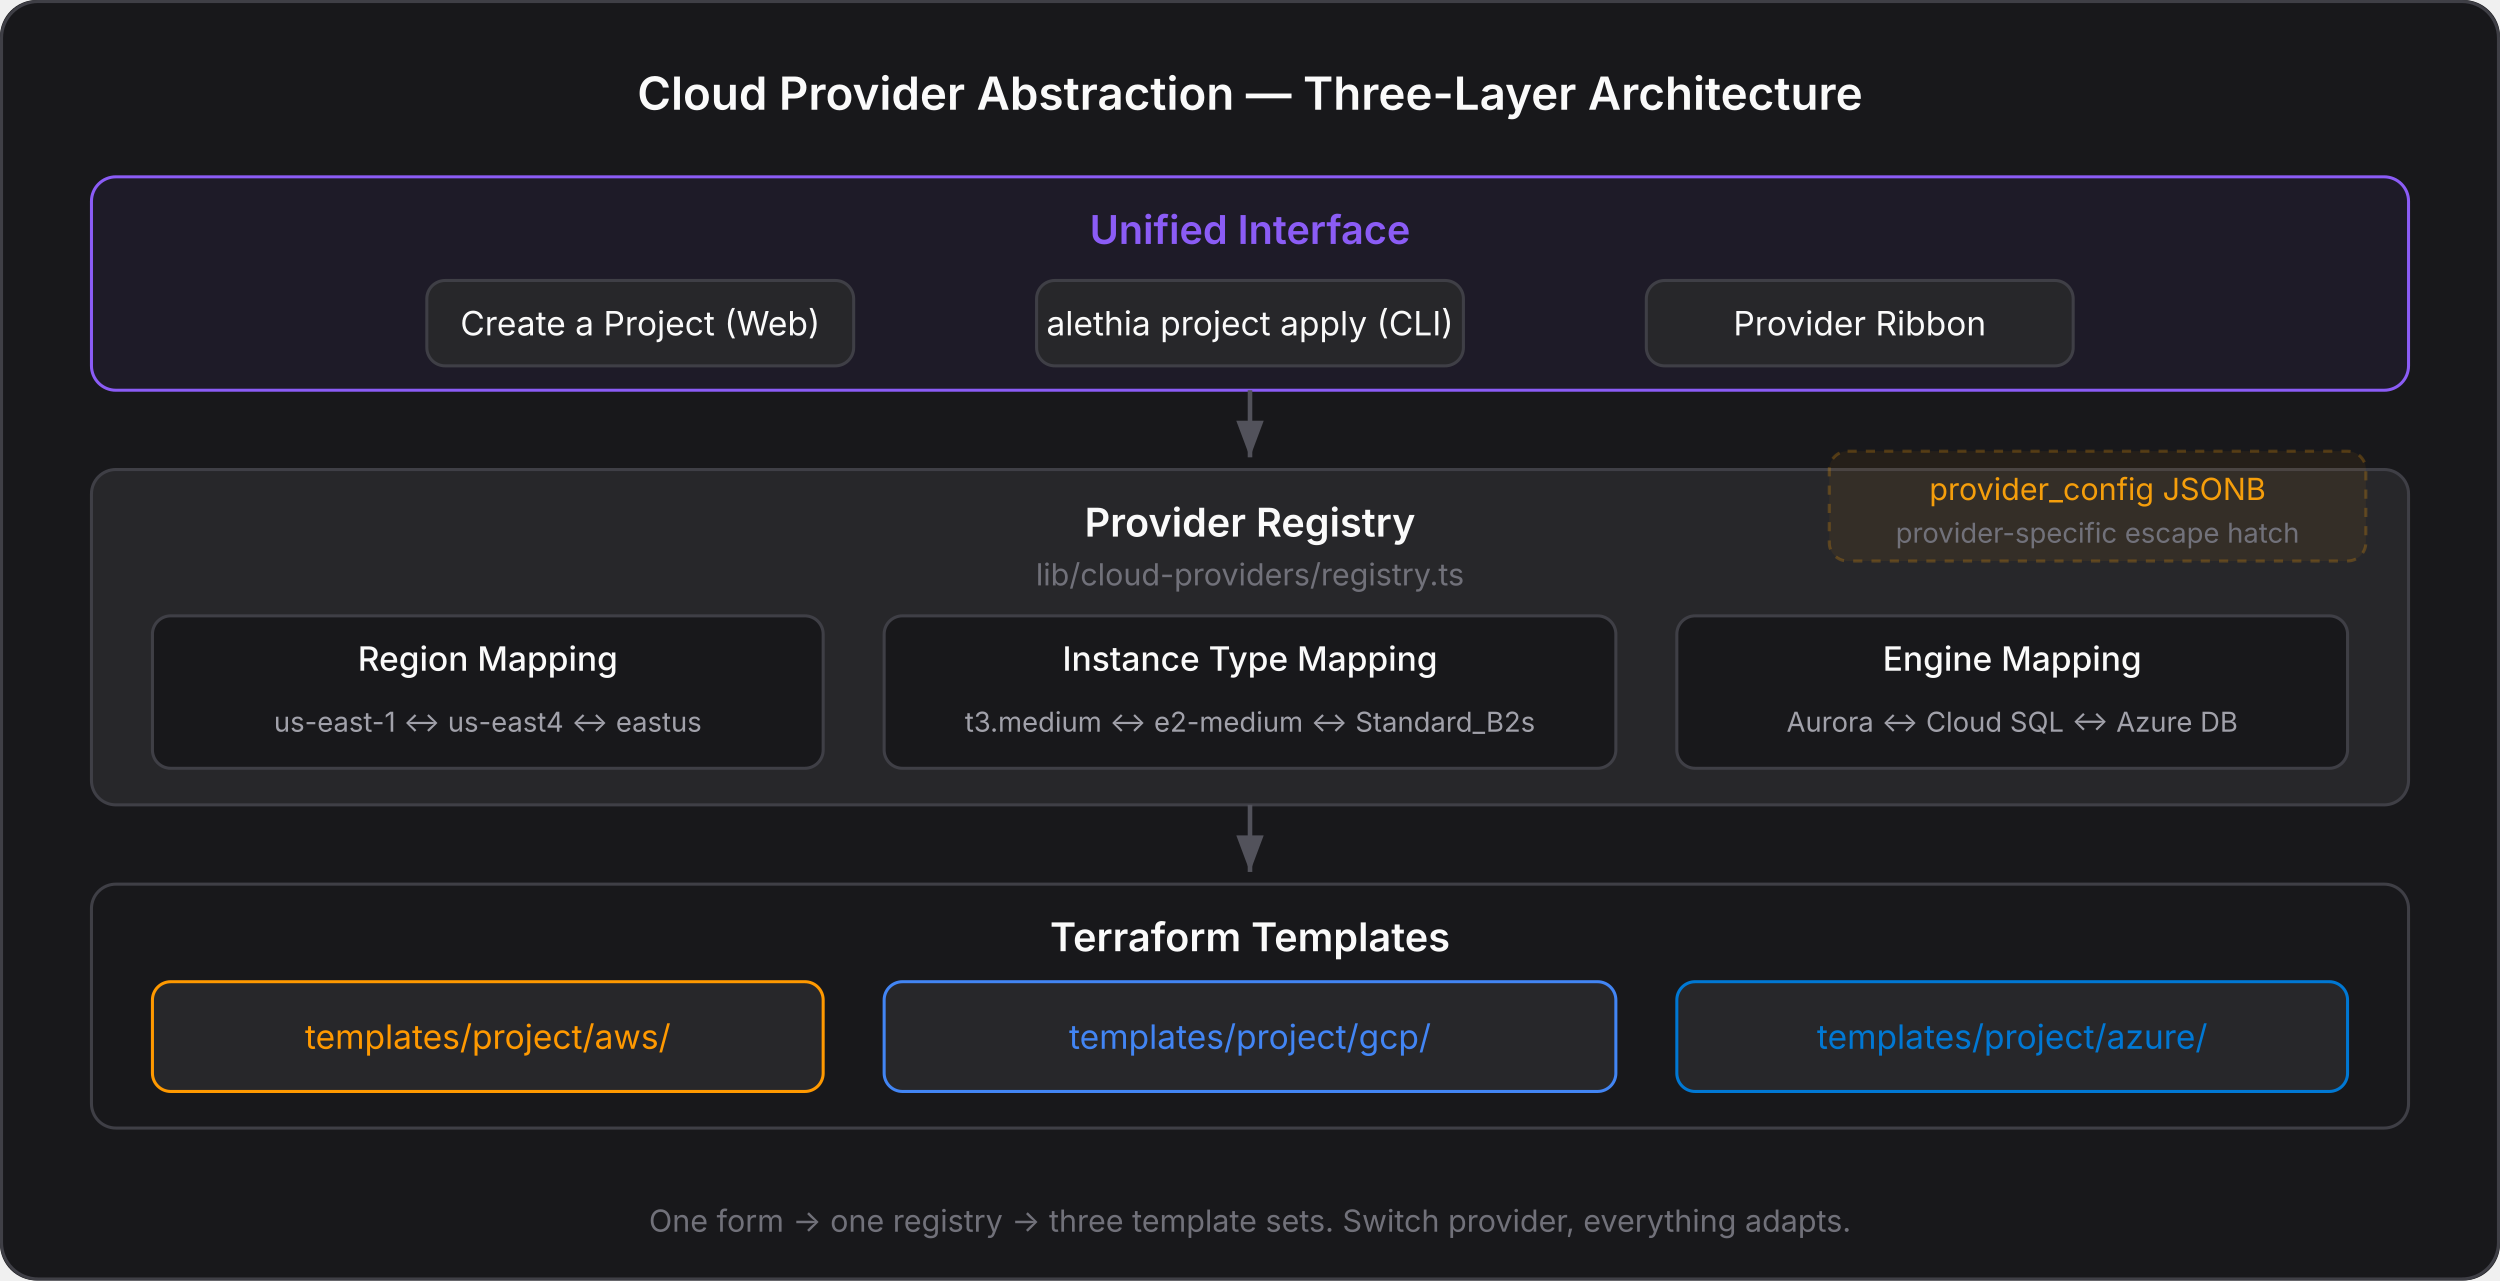
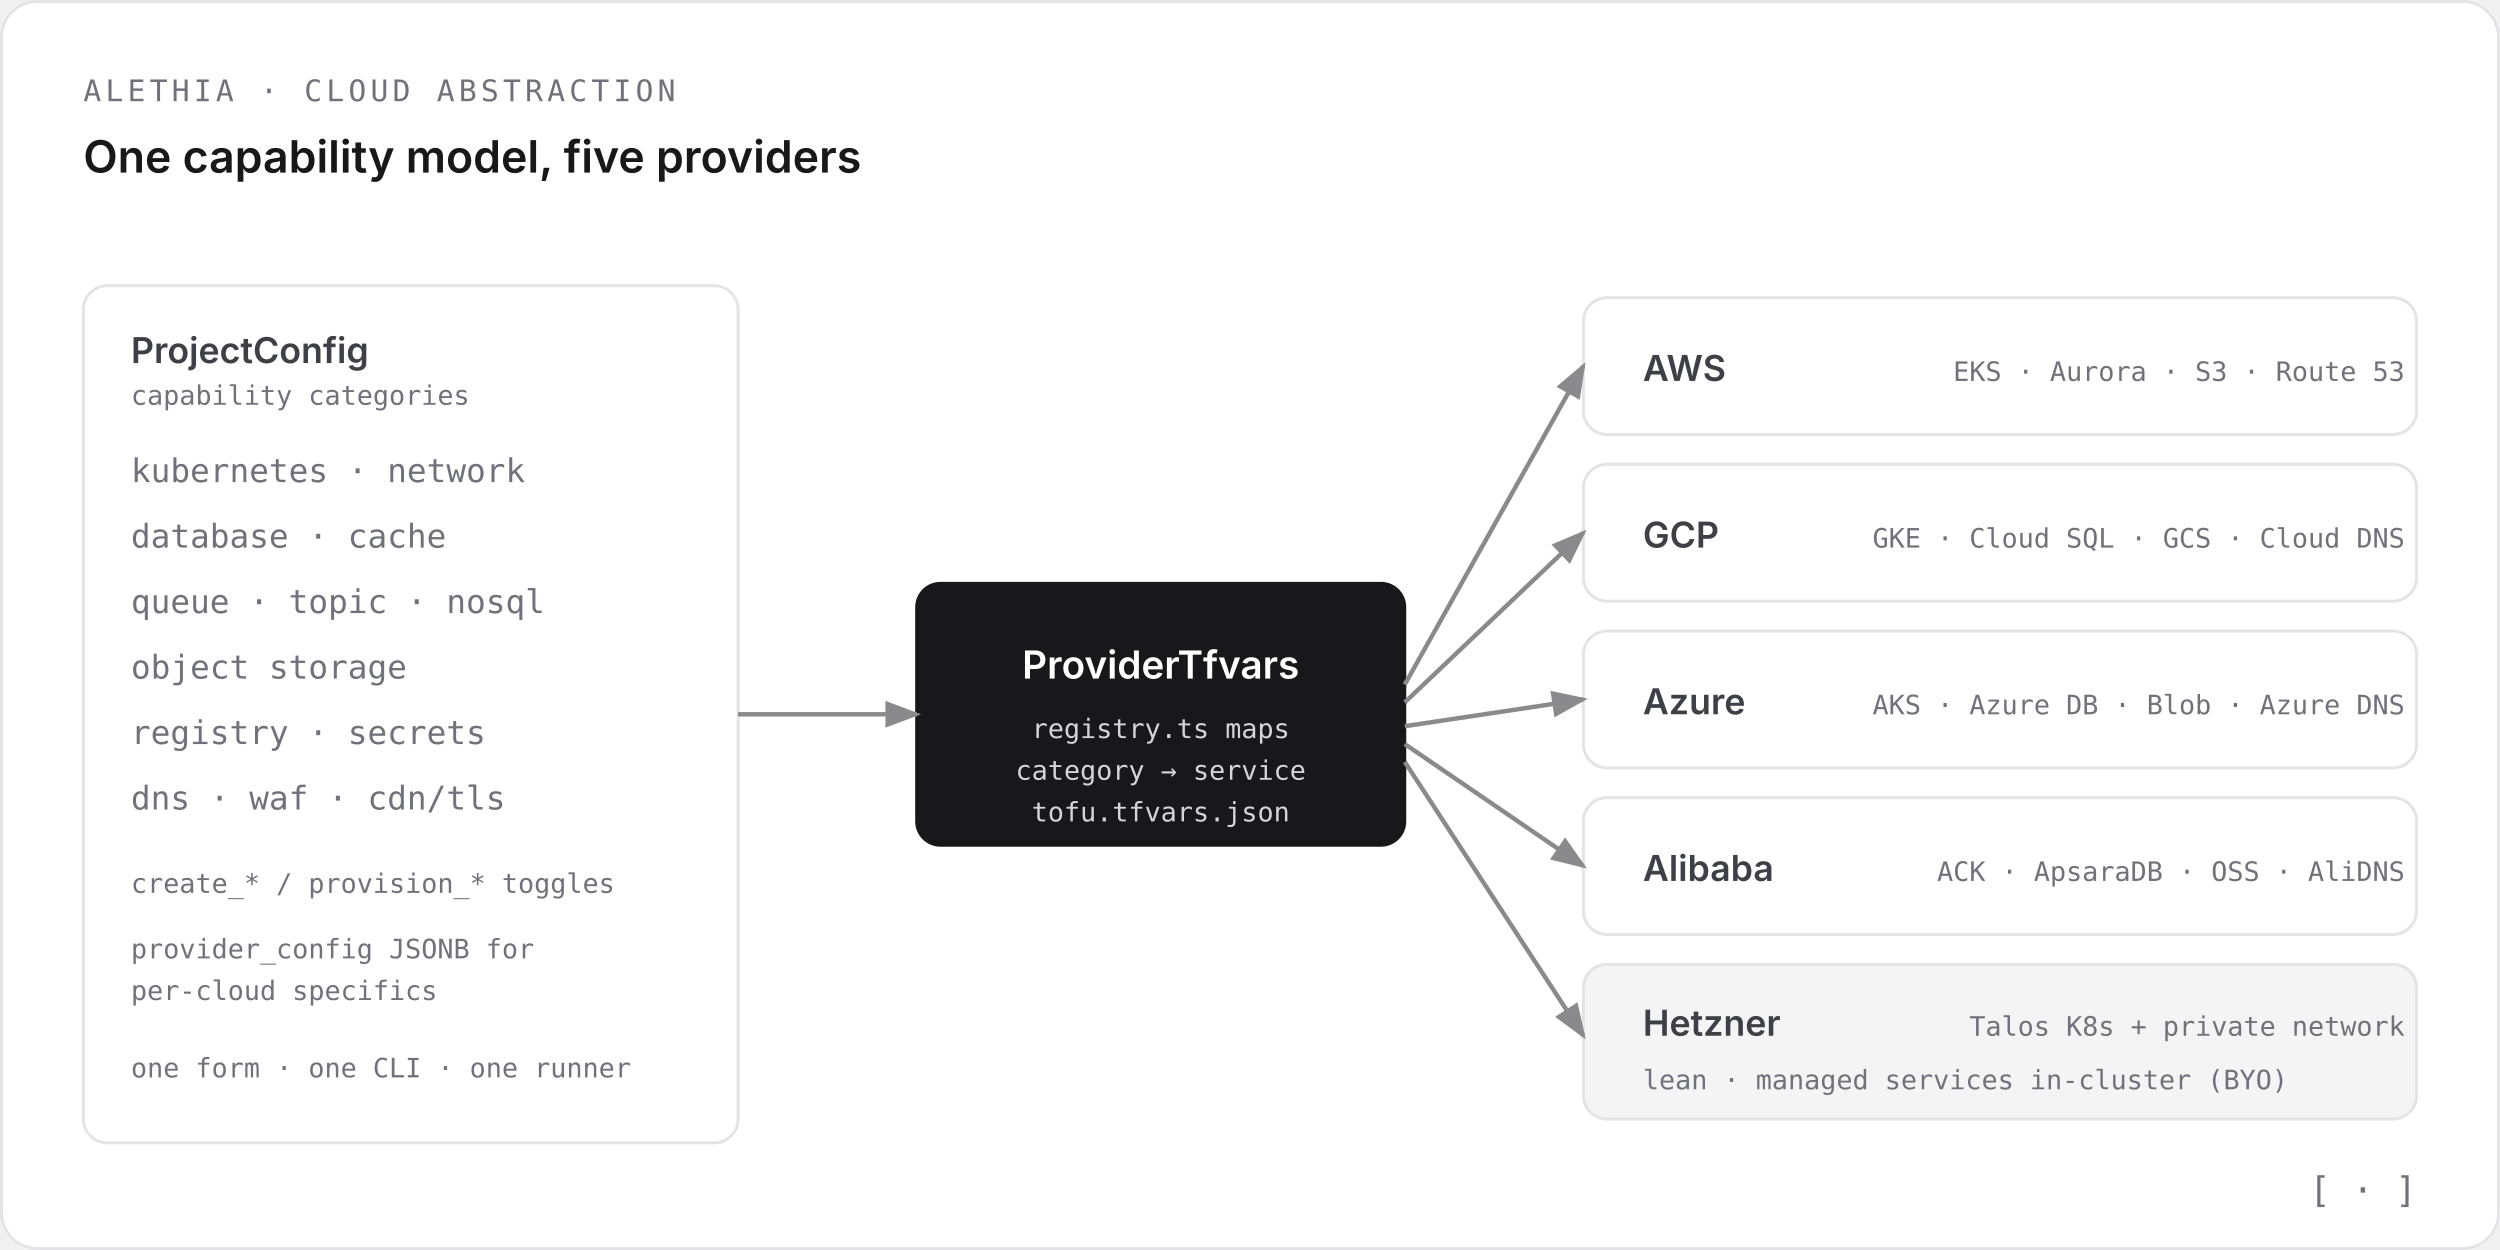
- <svg xmlns="http://www.w3.org/2000/svg" viewBox="0 0 820 420" width="100%" fill="none">
+ <svg xmlns="http://www.w3.org/2000/svg" viewBox="0 0 840 420" width="100%" role="img" aria-label="Cloud abstraction: one ProjectConfig of capability categories maps through ProviderTfvars to five cloud providers">
+   <style>
+     .d-bg{fill:#fafafa}.d-surface{fill:#fff;stroke:#e4e4e7;stroke-width:1}.d-surface2{fill:#f4f4f5;stroke:#e4e4e7;stroke-width:1}.d-emph{fill:#18181b;stroke:#18181b}
+     .d-title{fill:#18181b}.d-label{fill:#3f3f46}.d-sub{fill:#71717a}.d-emph-text{fill:#fff}
+     .d-eyebrow{fill:#71717a;letter-spacing:.14em}.d-edge{stroke:#8a8a8d;stroke-width:1.5;fill:none}
+     .d-edge-fill{fill:#8a8a8d}.d-grid{stroke:#f0f0f1;stroke-width:1}
+     text{font-family:'Geist',ui-sans-serif,system-ui,-apple-system,'Segoe UI',sans-serif}
+     .mono{font-family:'Geist Mono',ui-monospace,SFMono-Regular,Menlo,monospace}
+     @media (prefers-color-scheme:dark){
+       .d-bg{fill:#101012}.d-surface{fill:#18181b;stroke:#2c2c30}.d-surface2{fill:#202023;stroke:#2c2c30}.d-emph{fill:#fafafa;stroke:#fafafa}
+       .d-title{fill:#fafafa}.d-label{fill:#d4d4d8}.d-sub{fill:#8a8a8d}.d-emph-text{fill:#18181b}
+       .d-eyebrow{fill:#8a8a8d}.d-edge{stroke:#71717a}.d-edge-fill{fill:#71717a}.d-grid{stroke:#1a1a1d}
+     }
+   </style>
  <defs>
-     <marker id="arrow" markerWidth="8" markerHeight="6" refX="8" refY="3" orient="auto">
-       <path d="M0,0 L8,3 L0,6" fill="#52525B" />
+     <pattern id="grid" width="28" height="28" patternUnits="userSpaceOnUse">
+       <path class="d-grid" d="M28 0 H0 V28" fill="none" />
+     </pattern>
+     <marker id="ar" markerWidth="8" markerHeight="8" refX="7" refY="3" orient="auto">
+       <path class="d-edge-fill" d="M0,0 L8,3 L0,6" />
    </marker>
  </defs>
-   <rect width="820" height="420" rx="12" fill="#18181B" />
-   <rect x="0.5" y="0.5" width="819" height="419" rx="12" fill="none" stroke="#3F3F46" />
-   <text x="410" y="36" text-anchor="middle" font-family="Inter, system-ui, sans-serif" font-size="15" font-weight="600" fill="#FAFAFA">Cloud Provider Abstraction — Three-Layer Architecture</text>
-   <rect x="30" y="58" width="760" height="70" rx="8" fill="#8B5CF610" stroke="#8B5CF6" />
-   <text x="410" y="80" text-anchor="middle" font-family="Inter, system-ui, sans-serif" font-size="13" font-weight="600" fill="#8B5CF6">Unified Interface</text>
-   <rect x="140" y="92" width="140" height="28" rx="6" fill="#27272A" stroke="#3F3F46" />
-   <text x="210" y="110" text-anchor="middle" font-family="Inter, system-ui, sans-serif" font-size="11" fill="#FAFAFA">Create a Project (Web)</text>
-   <rect x="340" y="92" width="140" height="28" rx="6" fill="#27272A" stroke="#3F3F46" />
-   <text x="410" y="110" text-anchor="middle" font-family="Inter, system-ui, sans-serif" font-size="11" fill="#FAFAFA">alethia project apply (CLI)</text>
-   <rect x="540" y="92" width="140" height="28" rx="6" fill="#27272A" stroke="#3F3F46" />
-   <text x="610" y="110" text-anchor="middle" font-family="Inter, system-ui, sans-serif" font-size="11" fill="#FAFAFA">Provider Ribbon</text>
-   <line x1="410" y1="128" x2="410" y2="150" stroke="#52525B" stroke-width="1.5" marker-end="url(#arrow)" />
-   <rect x="30" y="154" width="760" height="110" rx="8" fill="#27272A" stroke="#3F3F46" />
-   <text x="410" y="176" text-anchor="middle" font-family="Inter, system-ui, sans-serif" font-size="13" font-weight="600" fill="#FAFAFA">Provider Registry</text>
-   <text x="410" y="192" text-anchor="middle" font-family="Inter, system-ui, sans-serif" font-size="10" fill="#71717A">lib/cloud-providers/registry.ts</text>
-   <rect x="50" y="202" width="220" height="50" rx="6" fill="#18181B" stroke="#3F3F46" />
-   <text x="160" y="220" text-anchor="middle" font-family="Inter, system-ui, sans-serif" font-size="11" font-weight="500" fill="#FAFAFA">Region Mapping</text>
-   <text x="160" y="240" text-anchor="middle" font-family="Inter, system-ui, sans-serif" font-size="9" fill="#A1A1AA">us-east-1 ↔ us-east4 ↔ eastus</text>
-   <rect x="290" y="202" width="240" height="50" rx="6" fill="#18181B" stroke="#3F3F46" />
-   <text x="410" y="220" text-anchor="middle" font-family="Inter, system-ui, sans-serif" font-size="11" font-weight="500" fill="#FAFAFA">Instance Type Mapping</text>
-   <text x="410" y="240" text-anchor="middle" font-family="Inter, system-ui, sans-serif" font-size="9" fill="#A1A1AA">t3.medium ↔ e2-medium ↔ Standard_B2s</text>
-   <rect x="550" y="202" width="220" height="50" rx="6" fill="#18181B" stroke="#3F3F46" />
-   <text x="660" y="220" text-anchor="middle" font-family="Inter, system-ui, sans-serif" font-size="11" font-weight="500" fill="#FAFAFA">Engine Mapping</text>
-   <text x="660" y="240" text-anchor="middle" font-family="Inter, system-ui, sans-serif" font-size="9" fill="#A1A1AA">Aurora ↔ Cloud SQL ↔ Azure DB</text>
-   <line x1="410" y1="264" x2="410" y2="286" stroke="#52525B" stroke-width="1.5" marker-end="url(#arrow)" />
-   <rect x="30" y="290" width="760" height="80" rx="8" fill="none" stroke="#3F3F46" />
-   <text x="410" y="312" text-anchor="middle" font-family="Inter, system-ui, sans-serif" font-size="13" font-weight="600" fill="#FAFAFA">Terraform Templates</text>
-   <rect x="50" y="322" width="220" height="36" rx="6" fill="#27272A" stroke="#FF9900" />
-   <text x="160" y="344" text-anchor="middle" font-family="Inter, system-ui, sans-serif" font-size="11" fill="#FF9900">templates/project/aws/</text>
-   <rect x="290" y="322" width="240" height="36" rx="6" fill="#27272A" stroke="#4285F4" />
-   <text x="410" y="344" text-anchor="middle" font-family="Inter, system-ui, sans-serif" font-size="11" fill="#4285F4">templates/project/gcp/</text>
-   <rect x="550" y="322" width="220" height="36" rx="6" fill="#27272A" stroke="#0078D4" />
-   <text x="660" y="344" text-anchor="middle" font-family="Inter, system-ui, sans-serif" font-size="11" fill="#0078D4">templates/project/azure/</text>
-   <rect x="600" y="148" width="176" height="36" rx="6" fill="#F59E0B10" stroke="#F59E0B40" stroke-dasharray="3 3" />
-   <text x="688" y="164" text-anchor="middle" font-family="Inter, system-ui, sans-serif" font-size="10" fill="#F59E0B">provider_config JSONB</text>
-   <text x="688" y="178" text-anchor="middle" font-family="Inter, system-ui, sans-serif" font-size="9" fill="#71717A">provider-specific escape hatch</text>
-   <text x="410" y="404" text-anchor="middle" font-family="Inter, system-ui, sans-serif" font-size="10" fill="#71717A">One form → one registry → three template sets. Switch provider, everything adapts.</text>
+   <rect class="d-bg" x="0" y="0" width="840" height="420" rx="12" />
+   <rect x="0" y="0" width="840" height="420" rx="12" fill="url(#grid)" />
+   <rect class="d-surface" x="0.5" y="0.5" width="839" height="419" rx="12" fill="none" />
+   <text class="d-eyebrow mono" x="28" y="34" font-size="10">ALETHIA · CLOUD ABSTRACTION</text>
+   <text class="d-title" x="28" y="58" font-size="15" font-weight="600">One capability model, five providers</text>
+   <rect class="d-surface" x="28" y="96" width="220" height="288" rx="8" />
+   <text class="d-label" x="44" y="122" font-size="12" font-weight="600">ProjectConfig</text>
+   <text class="d-sub mono" x="44" y="136" font-size="9">capability categories</text>
+   <text class="d-sub mono" x="44" y="162" font-size="11">kubernetes · network</text>
+   <text class="d-sub mono" x="44" y="184" font-size="11">database · cache</text>
+   <text class="d-sub mono" x="44" y="206" font-size="11">queue · topic · nosql</text>
+   <text class="d-sub mono" x="44" y="228" font-size="11">object storage</text>
+   <text class="d-sub mono" x="44" y="250" font-size="11">registry · secrets</text>
+   <text class="d-sub mono" x="44" y="272" font-size="11">dns · waf · cdn/tls</text>
+   <text class="d-sub mono" x="44" y="300" font-size="9">create_* / provision_* toggles</text>
+   <text class="d-sub mono" x="44" y="322" font-size="9">provider_config JSONB for</text>
+   <text class="d-sub mono" x="44" y="336" font-size="9">per-cloud specifics</text>
+   <text class="d-sub mono" x="44" y="362" font-size="9">one form · one CLI · one runner</text>
+   <rect class="d-emph" x="308" y="196" width="164" height="88" rx="8" />
+   <text class="d-emph-text" x="390" y="228" text-anchor="middle" font-size="13" font-weight="600">ProviderTfvars</text>
+   <text class="d-emph-text mono" x="390" y="248" text-anchor="middle" font-size="9" opacity="0.82">registry.ts maps</text>
+   <text class="d-emph-text mono" x="390" y="262" text-anchor="middle" font-size="9" opacity="0.82">category → service</text>
+   <text class="d-emph-text mono" x="390" y="276" text-anchor="middle" font-size="9" opacity="0.82">tofu.tfvars.json</text>
+   <line class="d-edge" x1="248" y1="240" x2="308" y2="240" marker-end="url(#ar)" />
+   <rect class="d-surface" x="532" y="100" width="280" height="46" rx="8" />
+   <text class="d-label" x="552" y="128" font-size="12" font-weight="600">AWS</text>
+   <text class="d-sub mono" x="808" y="128" text-anchor="end" font-size="9">EKS · Aurora · S3 · Route 53</text>
+   <rect class="d-surface" x="532" y="156" width="280" height="46" rx="8" />
+   <text class="d-label" x="552" y="184" font-size="12" font-weight="600">GCP</text>
+   <text class="d-sub mono" x="808" y="184" text-anchor="end" font-size="9">GKE · Cloud SQL · GCS · Cloud DNS</text>
+   <rect class="d-surface" x="532" y="212" width="280" height="46" rx="8" />
+   <text class="d-label" x="552" y="240" font-size="12" font-weight="600">Azure</text>
+   <text class="d-sub mono" x="808" y="240" text-anchor="end" font-size="9">AKS · Azure DB · Blob · Azure DNS</text>
+   <rect class="d-surface" x="532" y="268" width="280" height="46" rx="8" />
+   <text class="d-label" x="552" y="296" font-size="12" font-weight="600">Alibaba</text>
+   <text class="d-sub mono" x="808" y="296" text-anchor="end" font-size="9">ACK · ApsaraDB · OSS · AliDNS</text>
+   <rect class="d-surface2" x="532" y="324" width="280" height="52" rx="8" />
+   <text class="d-label" x="552" y="348" font-size="12" font-weight="600">Hetzner</text>
+   <text class="d-sub mono" x="808" y="348" text-anchor="end" font-size="9">Talos K8s + private network</text>
+   <text class="d-sub mono" x="552" y="366" font-size="9">lean · managed services in-cluster (BYO)</text>
+   <line class="d-edge" x1="472" y1="230" x2="532" y2="123" marker-end="url(#ar)" />
+   <line class="d-edge" x1="472" y1="236" x2="532" y2="179" marker-end="url(#ar)" />
+   <line class="d-edge" x1="472" y1="244" x2="532" y2="235" marker-end="url(#ar)" />
+   <line class="d-edge" x1="472" y1="250" x2="532" y2="291" marker-end="url(#ar)" />
+   <line class="d-edge" x1="472" y1="256" x2="532" y2="348" marker-end="url(#ar)" />
+   <text class="d-sub mono" x="812" y="404" text-anchor="end" font-size="12">[ · ]</text>
</svg>
